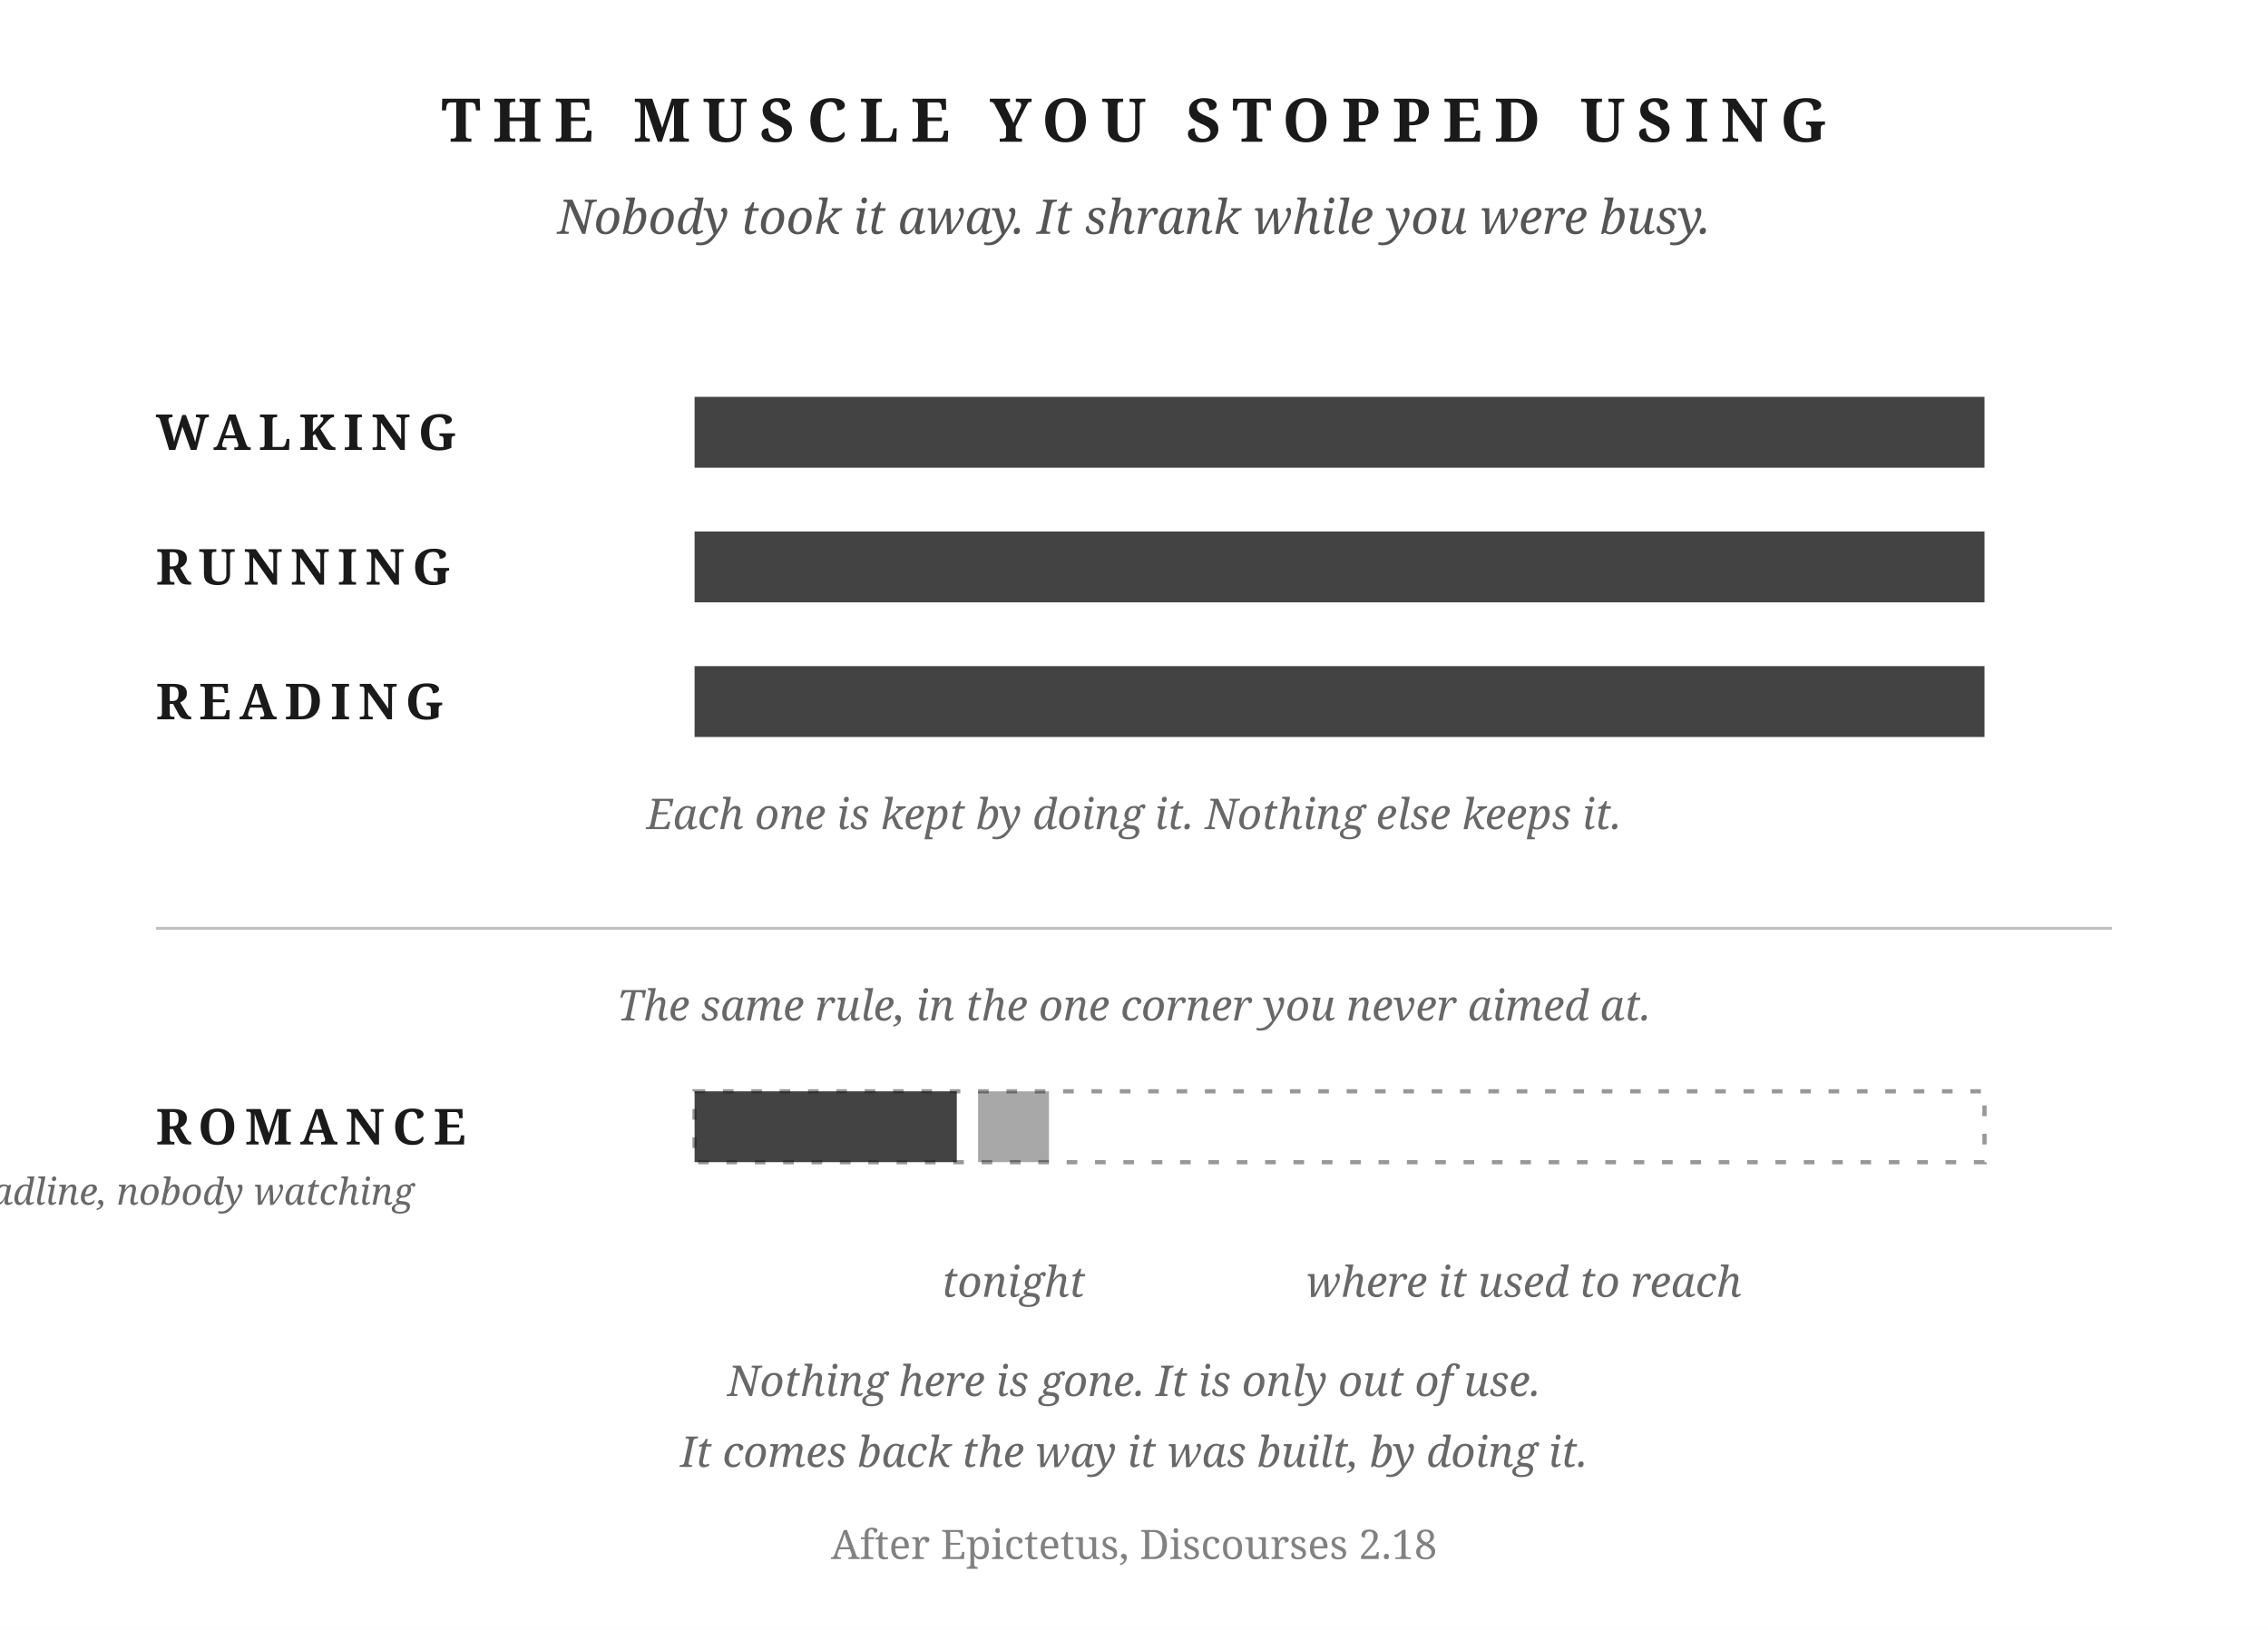
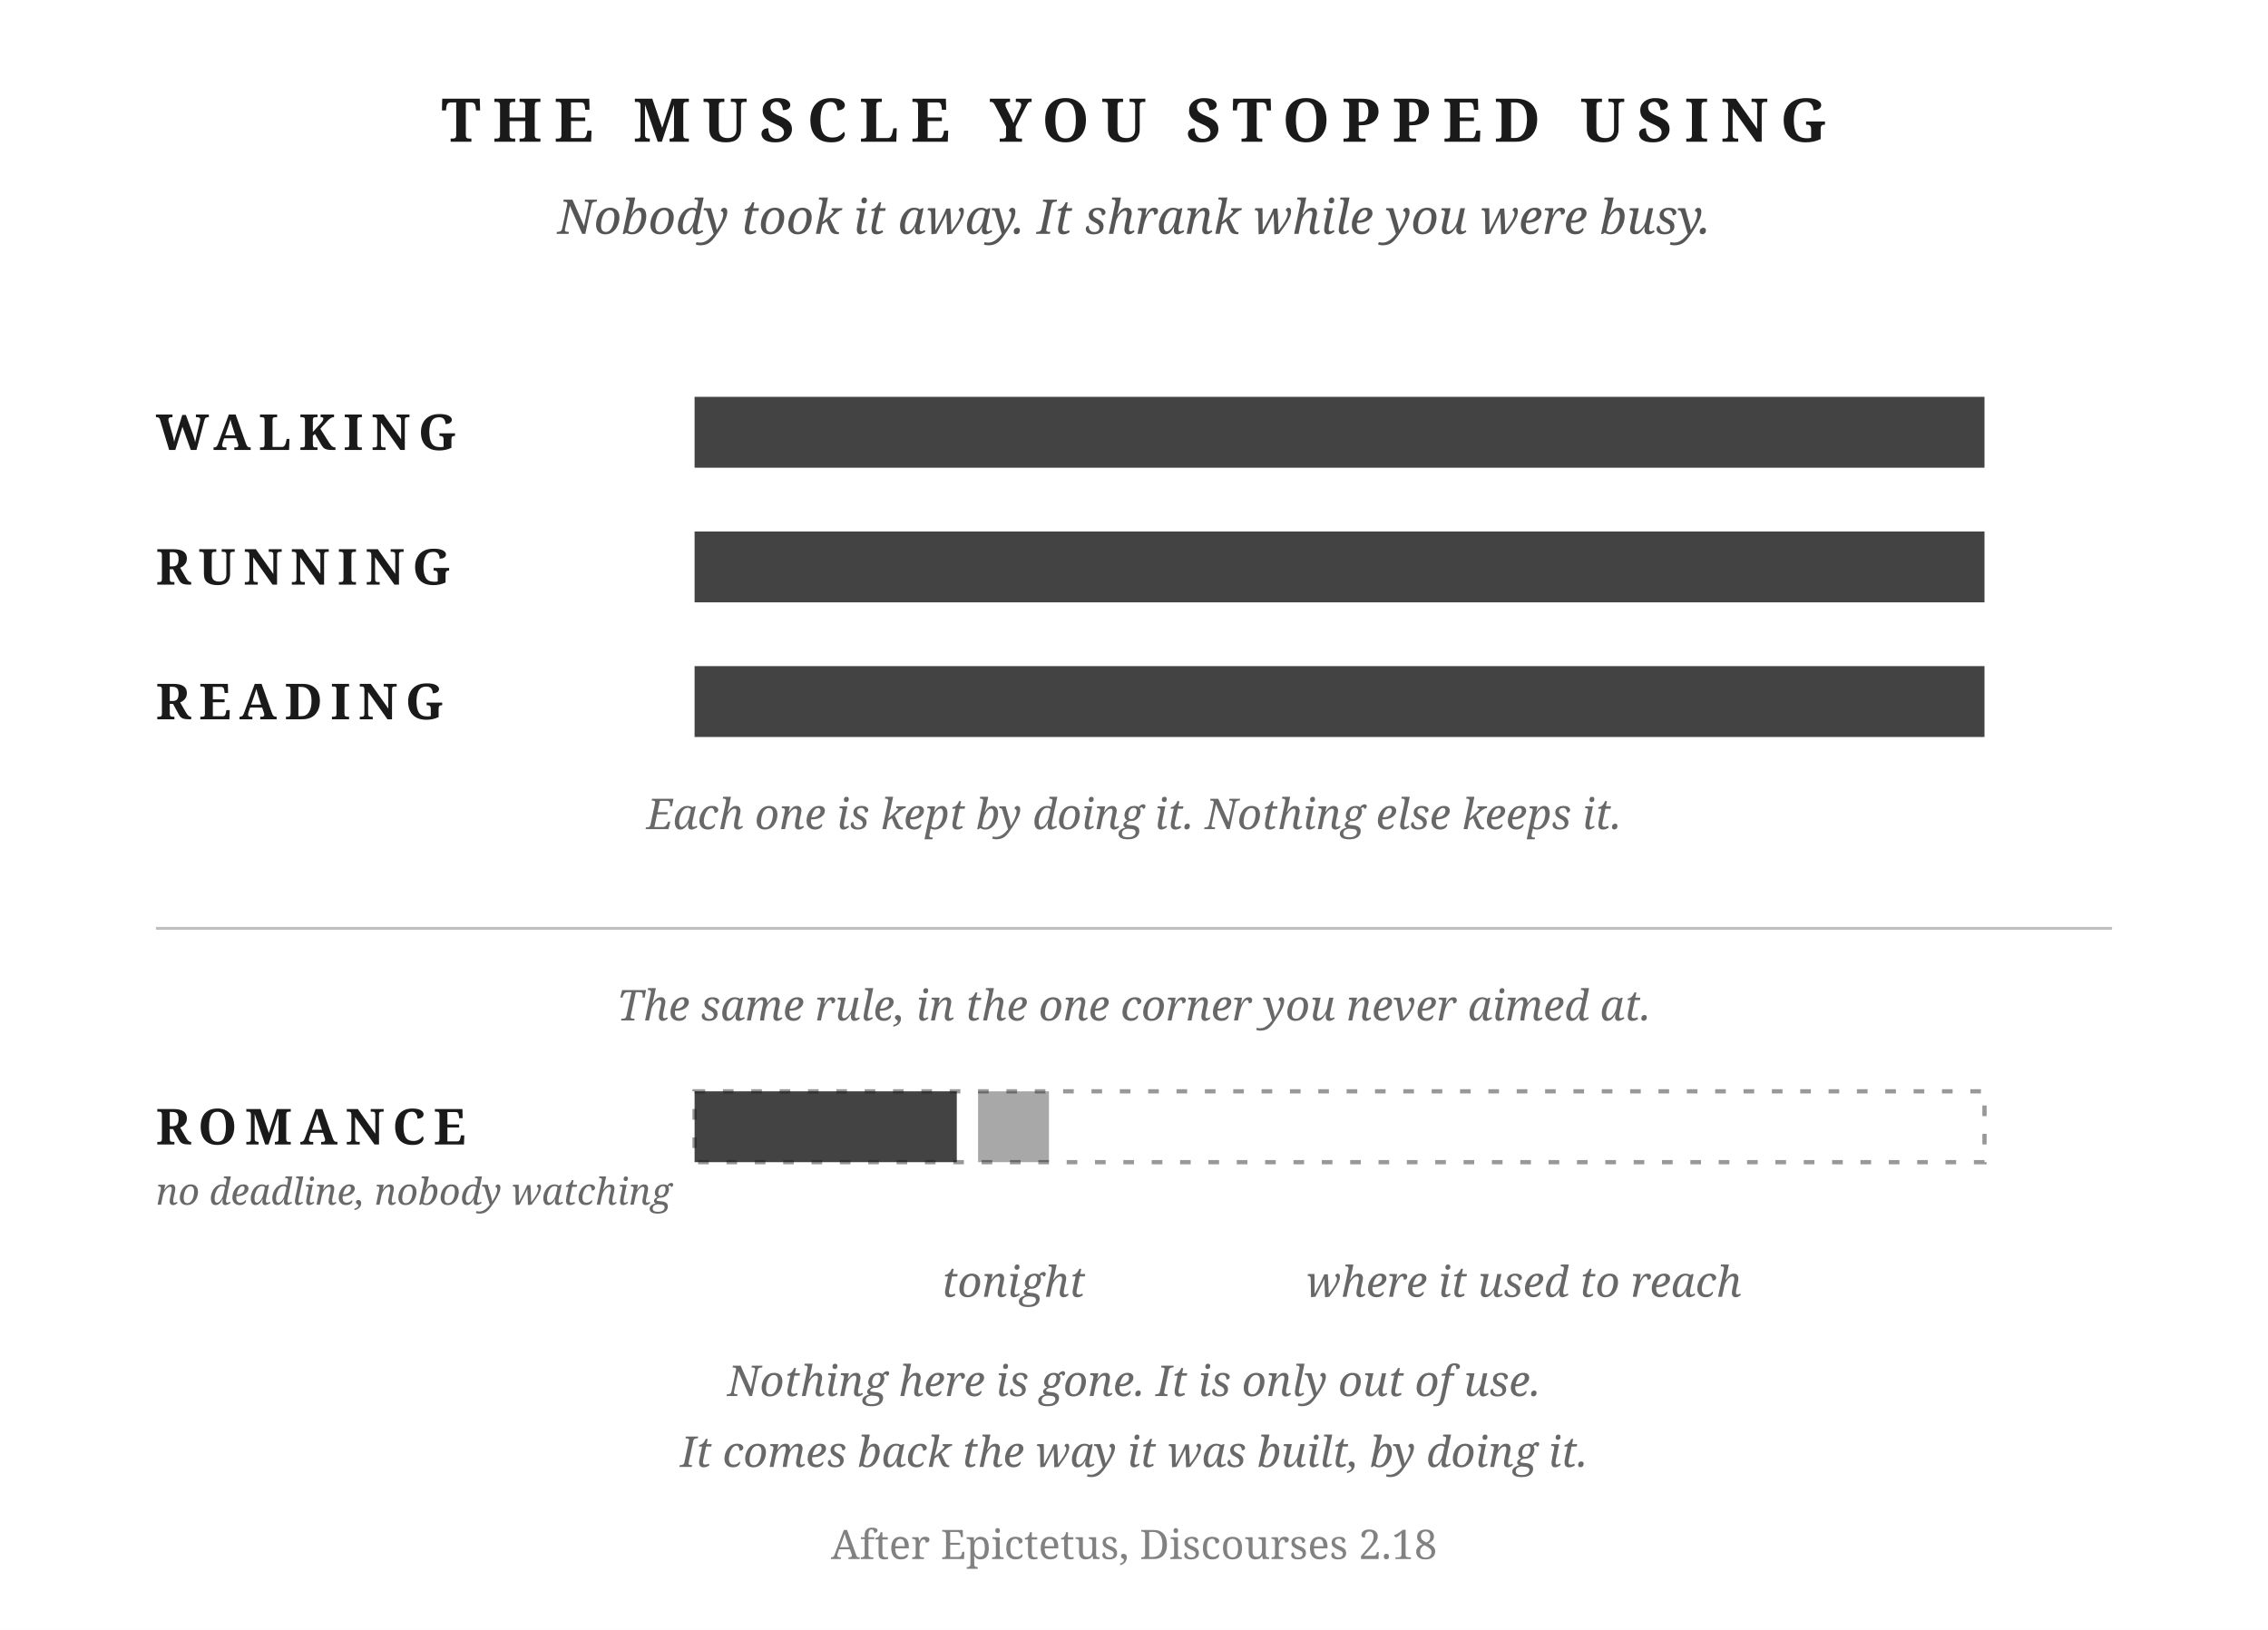
<svg xmlns="http://www.w3.org/2000/svg" viewBox="0 0 640 460" style="color:#1a1a1a" role="img" aria-label="The Muscle You Stopped Using">
  <style>
    .ttl{font:600 17px Georgia,serif;letter-spacing:.20em;text-anchor:middle}
    .sub{font:italic 13.5px Georgia,serif;text-anchor:middle;opacity:.74}
    .lbl{font:600 14px Georgia,serif;letter-spacing:.16em}
    .txt{font:14px Georgia,serif;opacity:.86}
    .cap{font:italic 12px Georgia,serif;opacity:.66;text-anchor:middle}
    .src{font:11.5px Georgia,serif;opacity:.55;text-anchor:middle}
    .rule{stroke:currentColor;stroke-width:.8;opacity:.28}
  </style>
  <rect x="0" y="0" width="640" height="460" fill="#ffffff" />
  <g fill="currentColor">
    <text class="ttl" x="320" y="40">THE MUSCLE YOU STOPPED USING</text>
    <text class="sub" x="320" y="66">Nobody took it away. It shrank while you were busy.</text>
  </g>
  <g fill="currentColor" opacity=".82">
    <rect x="196" y="112" width="364" height="20" />
    <rect x="196" y="150" width="364" height="20" />
    <rect x="196" y="188" width="364" height="20" />
  </g>
  <g fill="currentColor">
    <text class="lbl" x="44" y="127">WALKING</text>
    <text class="lbl" x="44" y="165">RUNNING</text>
    <text class="lbl" x="44" y="203">READING</text>
    <text class="cap" x="320" y="234">Each one is kept by doing it. Nothing else keeps it.</text>
  </g>
  <g class="rule" fill="none">
    <path d="M44 262h552" />
  </g>
  <g fill="currentColor">
    <text class="cap" x="320" y="288">The same rule, in the one corner you never aimed at.</text>
  </g>
  <g fill="none" stroke="currentColor" stroke-width="1.2" stroke-dasharray="3 5" opacity=".45">
    <rect x="196" y="308" width="364" height="20" />
  </g>
  <g fill="currentColor" opacity=".82">
    <rect x="196" y="308" width="74" height="20" />
  </g>
  <g fill="currentColor" opacity=".38">
    <rect x="276" y="308" width="20" height="20" />
  </g>
  <g fill="currentColor">
    <text class="lbl" x="44" y="323">ROMANCE</text>
-     <text class="cap" x="44" y="340" text-anchor="start" style="font-size:10.5px">no deadline, nobody watching</text>
+     <text class="cap" x="44" y="340" style="text-anchor:start;font-size:10.5px">no deadline, nobody watching</text>
    <text class="cap" x="286" y="366">tonight</text>
    <text class="cap" x="430" y="366">where it used to reach</text>
  </g>
  <g fill="currentColor">
    <text class="cap" x="320" y="394">Nothing here is gone. It is only out of use.</text>
    <text class="cap" x="320" y="414">It comes back the way it was built, by doing it.</text>
    <text class="src" x="320" y="440">After Epictetus, Discourses 2.18</text>
  </g>
</svg>
